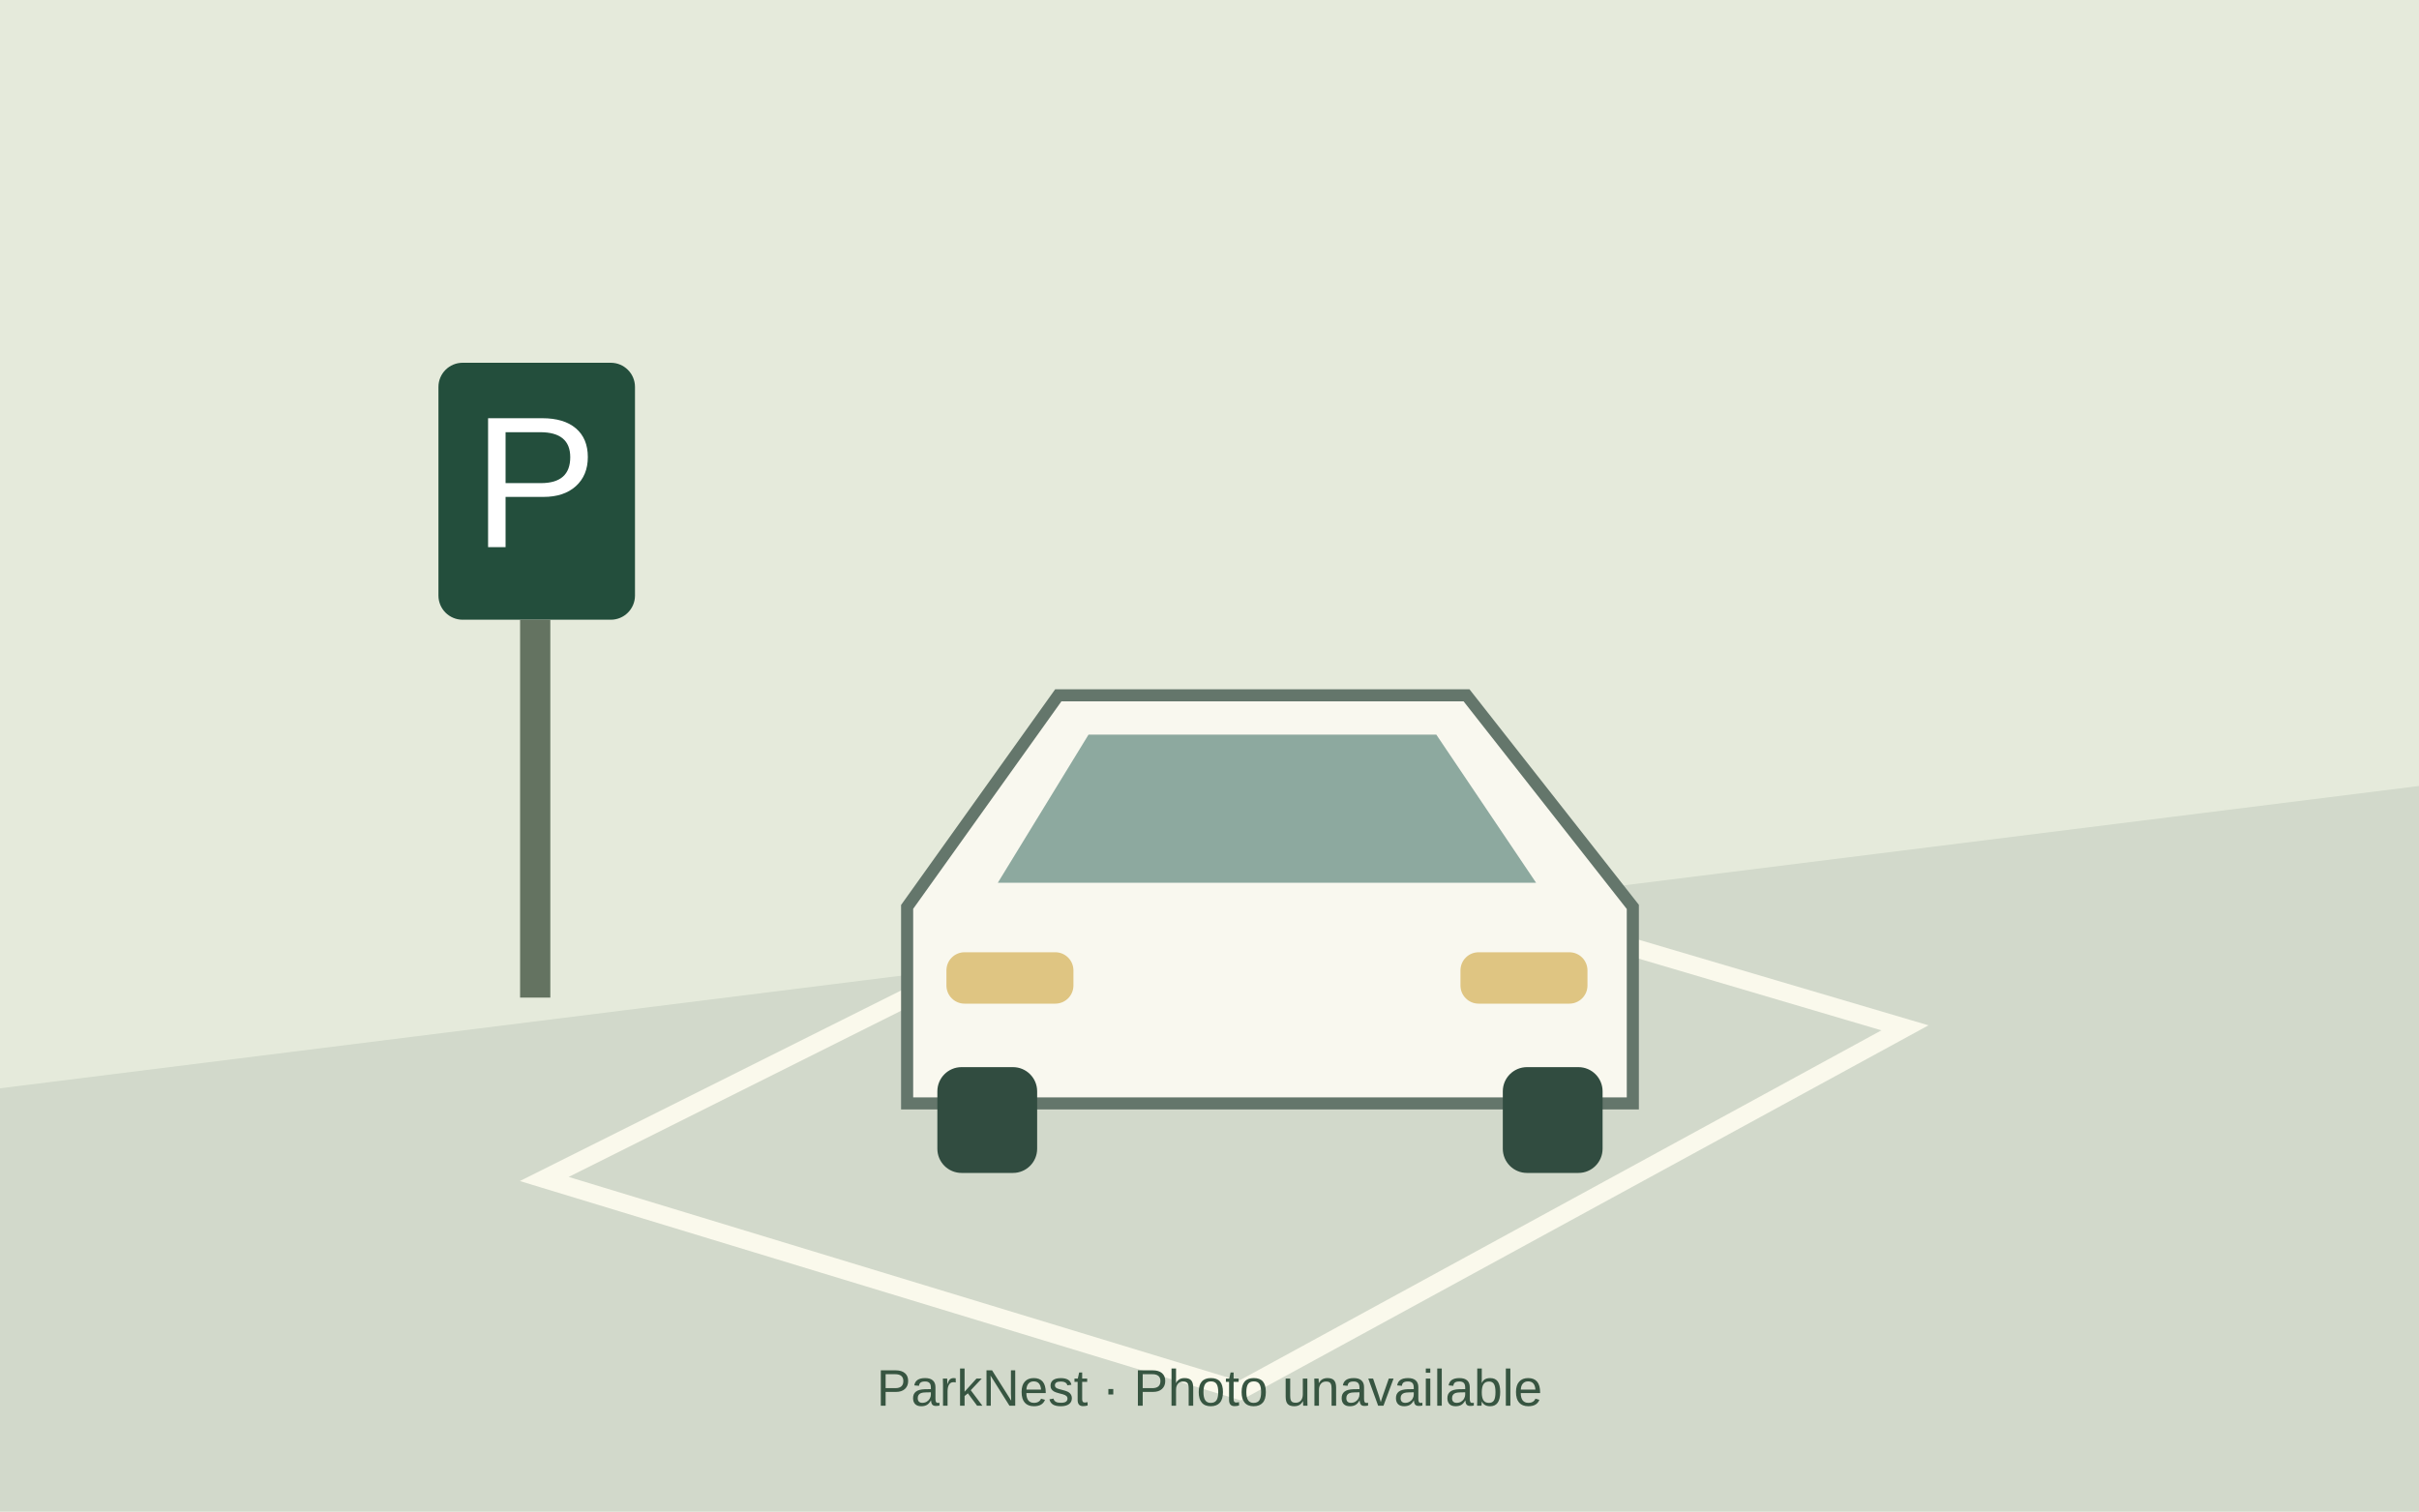
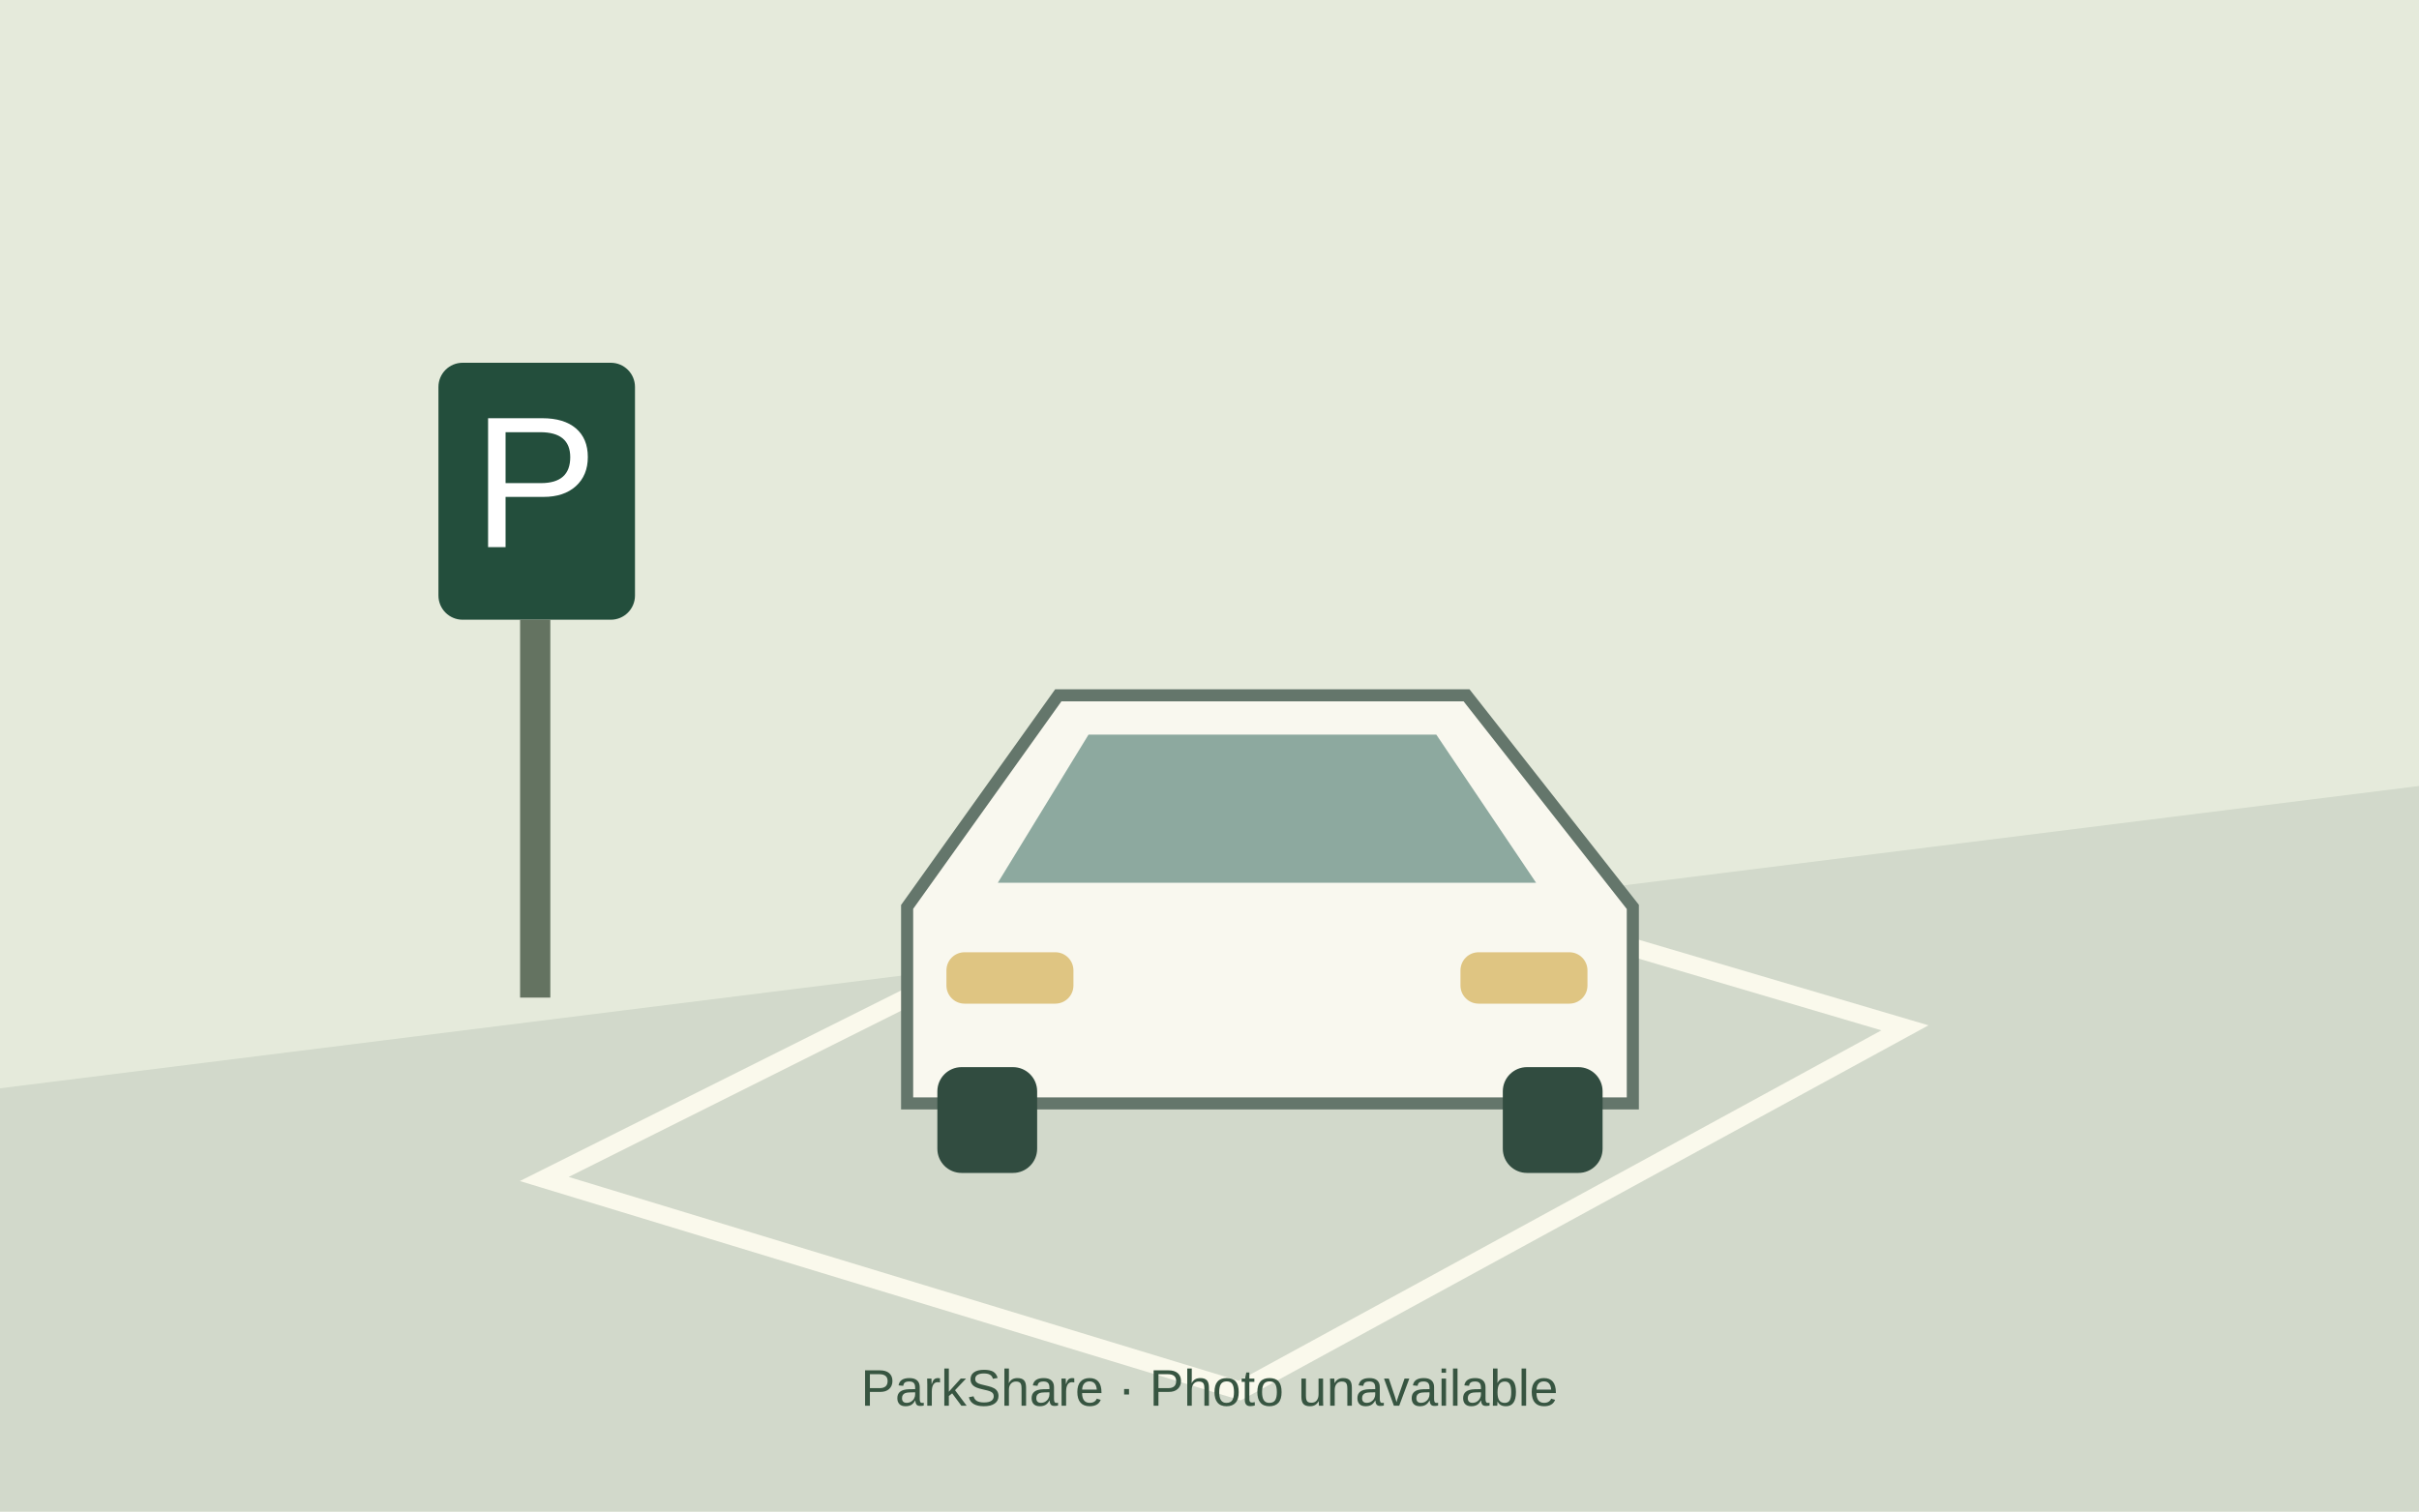
<svg xmlns="http://www.w3.org/2000/svg" width="800" height="500" viewBox="0 0 800 500">
  <rect width="800" height="500" fill="#e5eadb" />
  <path d="M0 360L800 260V500H0Z" fill="#d2d9cb" />
  <path d="M180 390L410 275 630 340 410 460Z" fill="none" stroke="#faf9ec" stroke-width="6" />
  <rect x="145" y="120" width="65" height="85" rx="8" fill="#234e3c" />
  <text x="177" y="181" font-family="Arial" font-size="62" fill="#fff" text-anchor="middle">P</text>
  <path d="M177 205V330" stroke="#647361" stroke-width="10" />
  <path d="M300 300L350 230H485L540 300V365H300Z" fill="#f9f8ef" stroke="#64766b" stroke-width="4" />
  <path d="M360 243H475L508 292H330Z" fill="#8da99f" />
  <rect x="313" y="315" width="42" height="17" rx="6" fill="#dfc582" />
  <rect x="483" y="315" width="42" height="17" rx="6" fill="#dfc582" />
  <rect x="310" y="353" width="33" height="35" rx="8" fill="#314c40" />
  <rect x="497" y="353" width="33" height="35" rx="8" fill="#314c40" />
-   <text x="400" y="465" font-family="Arial" font-size="17" fill="#375541" text-anchor="middle">ParkNest · Photo unavailable</text>
+   <text x="400" y="465" font-family="Arial" font-size="17" fill="#375541" text-anchor="middle">ParkShare · Photo unavailable</text>
</svg>
